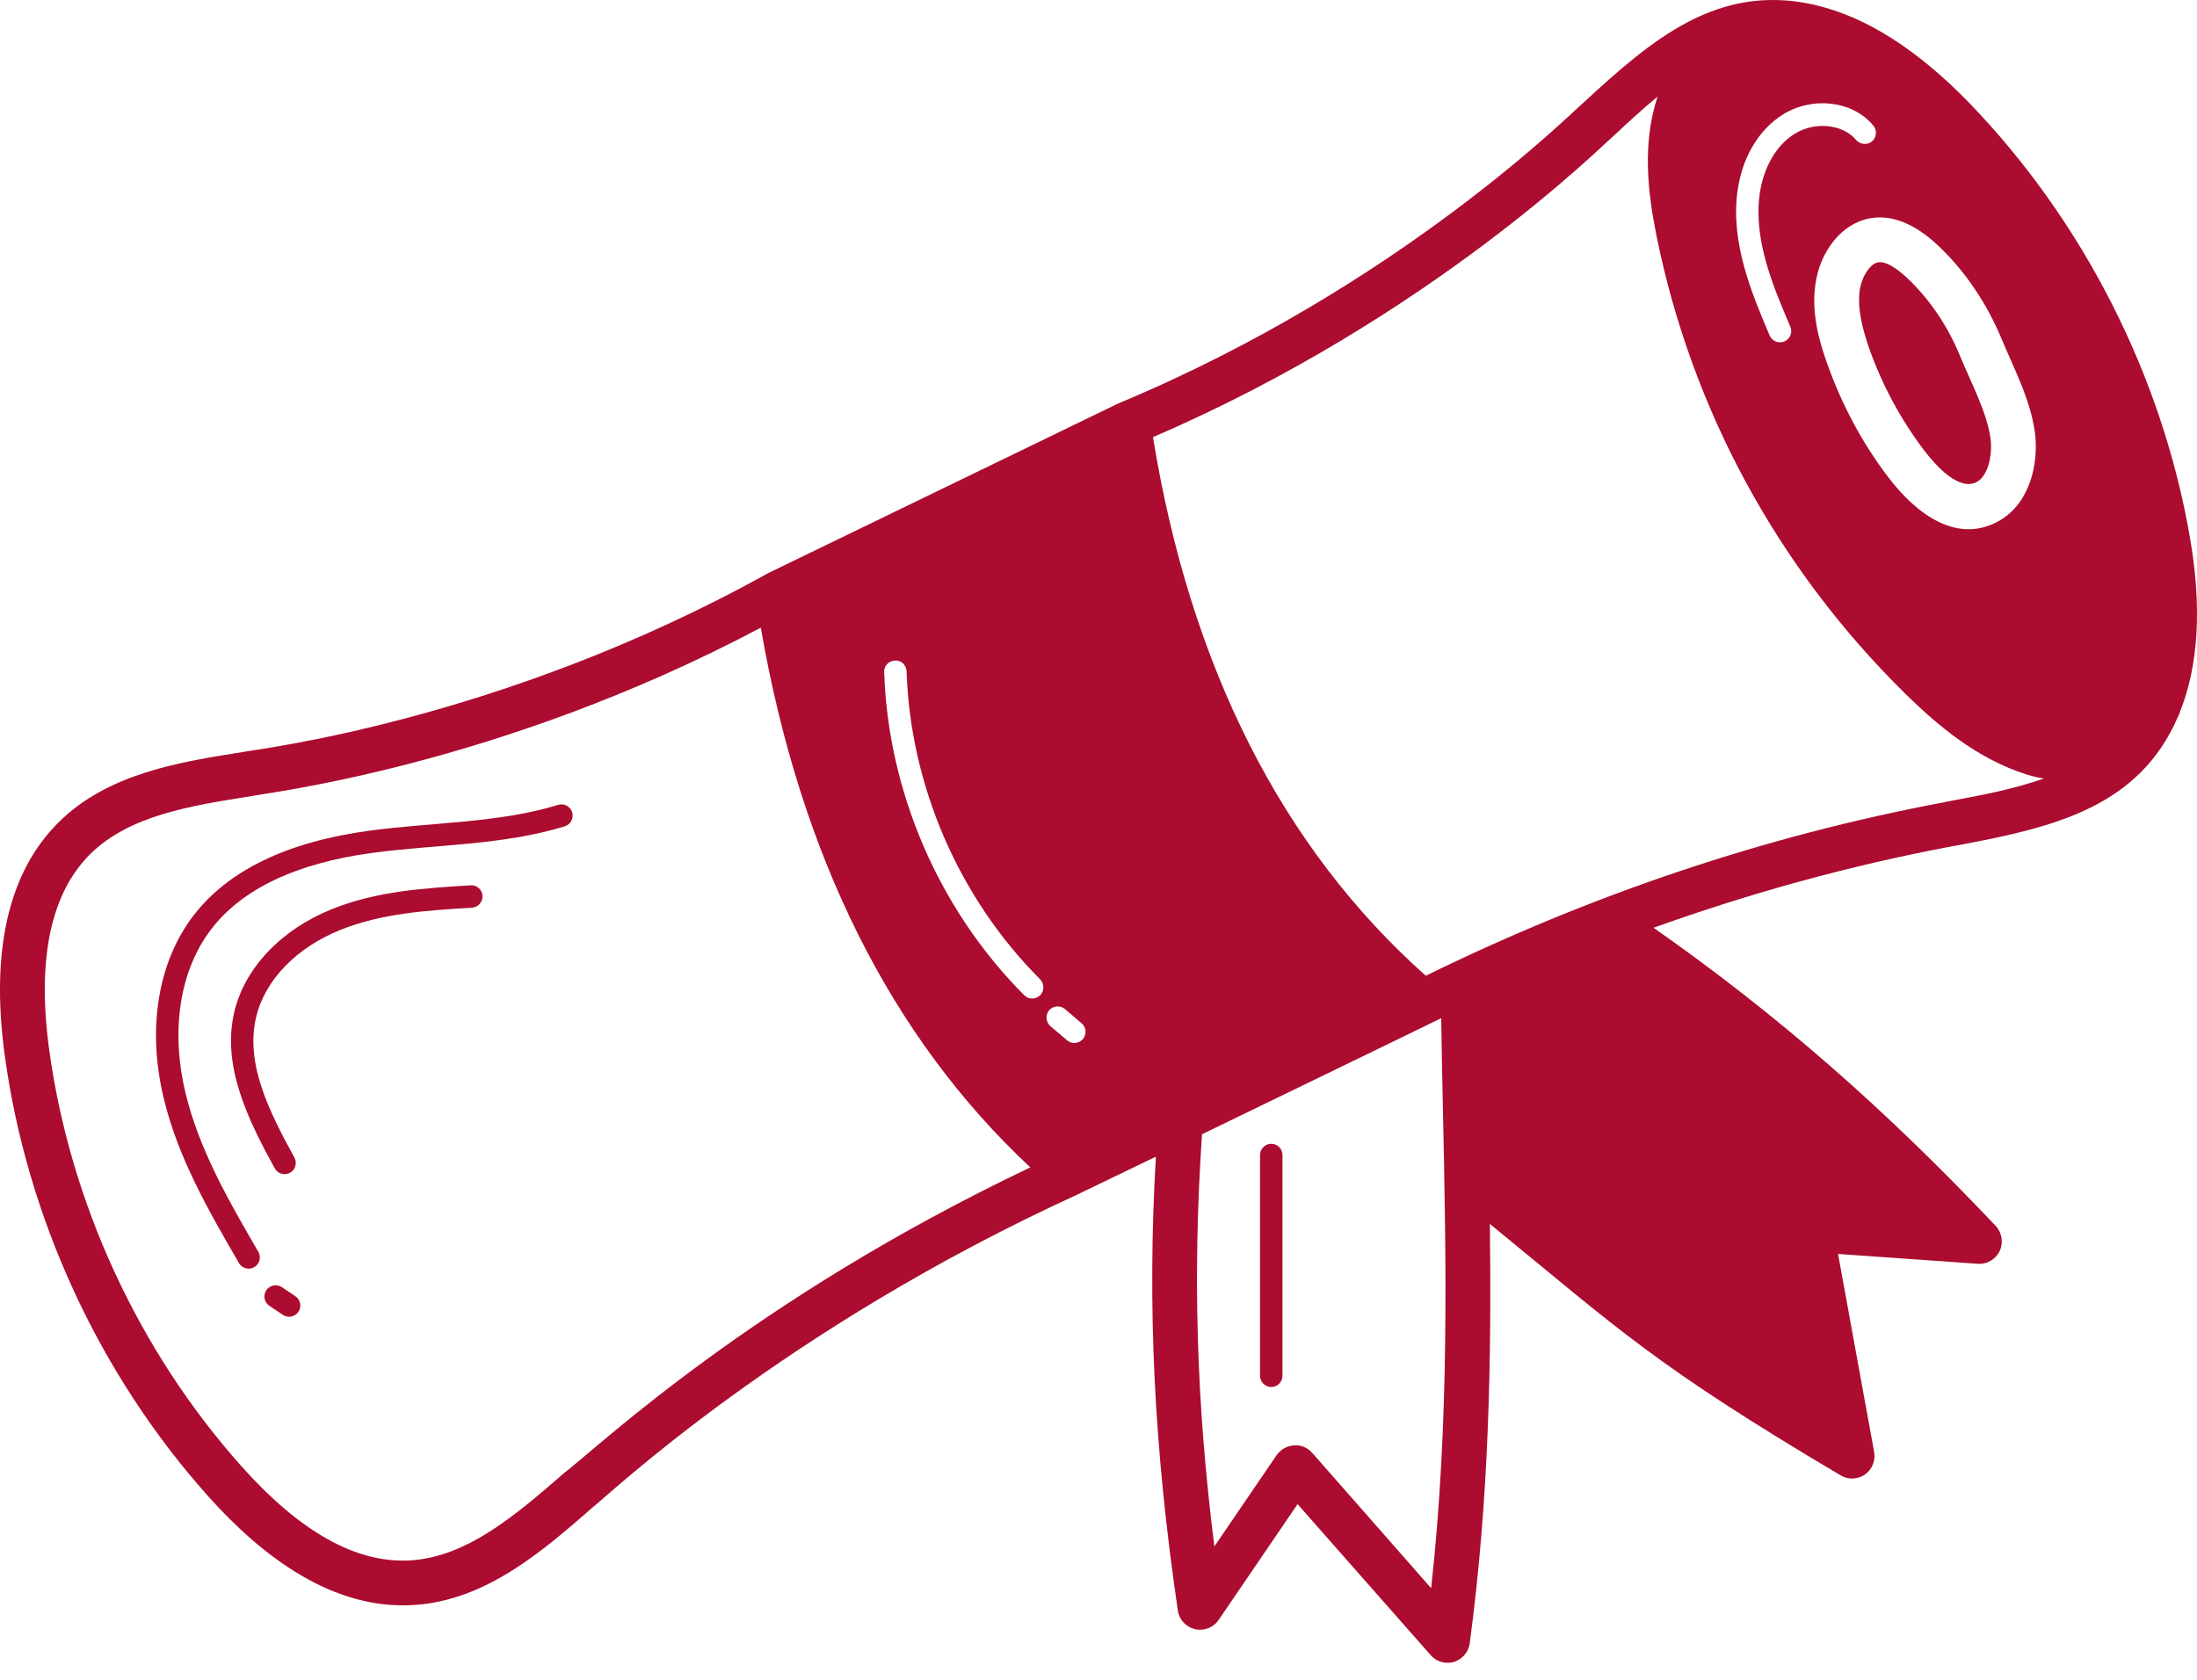
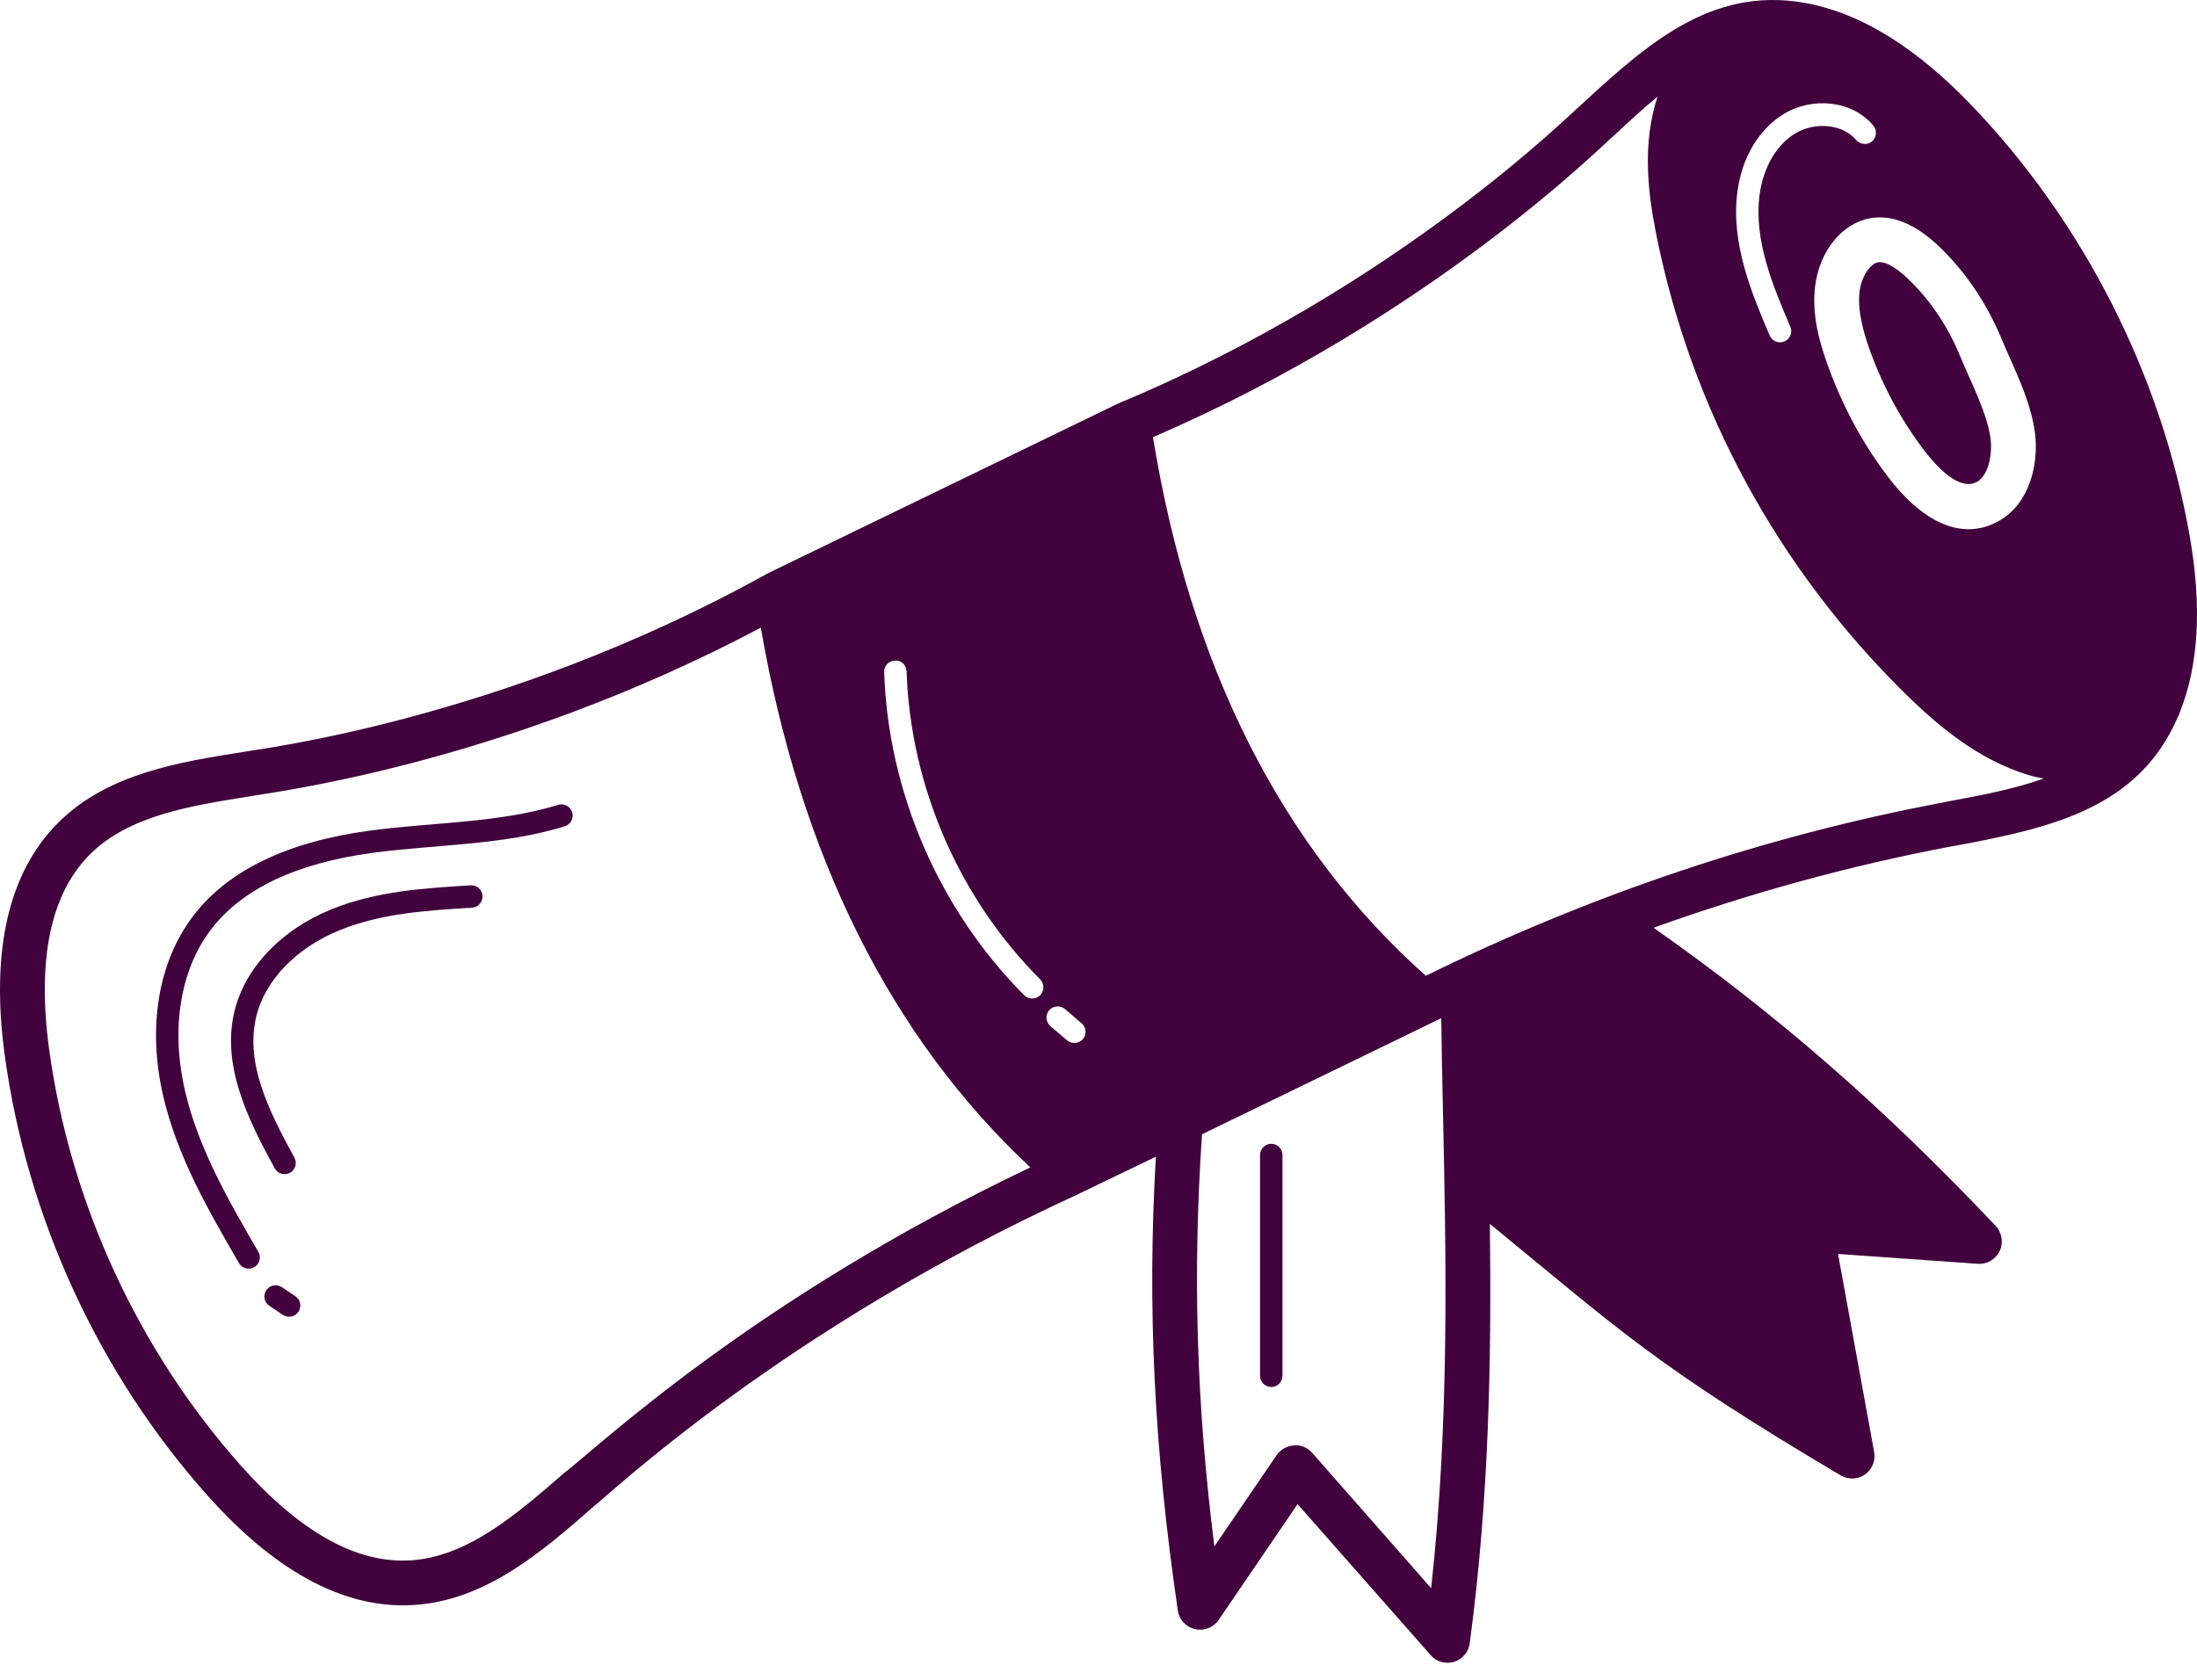
<svg xmlns="http://www.w3.org/2000/svg" width="34" height="26" viewBox="0 0 34 26" fill="none">
-   <path d="M33.886 8.292C33.448 5.794 32.234 3.414 30.472 1.589C29.67 0.764 28.876 0.261 28.099 0.08C28.088 0.077 28.05 0.066 28.04 0.066C26.579 -0.246 25.58 0.594 24.501 1.593C24.358 1.704 21.676 4.42 17.322 6.238C17.319 6.242 17.315 6.242 17.312 6.245C17.312 6.245 17.308 6.245 17.305 6.245L11.886 8.872C11.882 8.875 11.879 8.879 11.875 8.879C11.875 8.882 11.872 8.882 11.868 8.882C7.746 11.169 3.933 11.599 3.777 11.637C2.788 11.793 1.671 11.967 0.905 12.73C0.134 13.497 -0.147 14.707 0.072 16.324C0.412 18.836 1.529 21.265 3.219 23.156C4.058 24.096 5.155 24.925 6.407 24.842C7.524 24.773 8.409 23.999 9.186 23.319C9.401 23.159 12.111 20.571 16.705 18.475C16.708 18.475 16.708 18.472 16.708 18.472C16.743 18.455 17.888 17.903 17.888 17.903C17.752 20.228 17.86 22.42 18.228 24.929C18.249 25.071 18.356 25.185 18.495 25.217C18.634 25.248 18.779 25.192 18.859 25.074L20.081 23.281L22.141 25.619C22.228 25.72 22.367 25.761 22.502 25.723C22.631 25.681 22.728 25.57 22.745 25.435C23.047 23.177 23.082 21.029 23.057 18.944C25.066 20.588 25.601 21.126 28.487 22.837C28.605 22.906 28.751 22.899 28.862 22.823C28.973 22.743 29.028 22.608 29.004 22.476L28.445 19.409L30.607 19.561C30.749 19.572 30.885 19.492 30.947 19.363C31.006 19.235 30.982 19.079 30.885 18.975C29.146 17.136 27.491 15.693 25.59 14.36C27.096 13.819 28.636 13.396 30.198 13.101L30.316 13.08C31.801 12.803 33.109 12.487 33.709 11.085L33.712 11.082C33.723 11.061 33.73 11.037 33.737 11.016C34.024 10.298 34.08 9.389 33.886 8.292ZM8.732 22.798C8 23.433 7.243 24.092 6.362 24.151C5.522 24.207 4.645 23.714 3.736 22.694C2.14 20.904 1.081 18.607 0.759 16.231C0.571 14.839 0.787 13.826 1.394 13.222C2.001 12.619 2.958 12.47 3.881 12.324C4.079 12.275 7.701 11.873 11.774 9.715C12.385 13.243 13.783 16.05 15.945 18.069C11.643 20.116 9.249 22.406 8.732 22.798ZM16.097 15.405C16.028 15.471 15.921 15.474 15.851 15.405C14.536 14.086 13.745 12.265 13.683 10.402C13.679 10.308 13.752 10.228 13.849 10.225C13.946 10.214 14.026 10.294 14.03 10.392C14.089 12.165 14.841 13.903 16.098 15.159C16.163 15.228 16.163 15.339 16.097 15.405ZM16.76 16.081C16.698 16.154 16.587 16.165 16.514 16.102L16.257 15.884C16.184 15.821 16.174 15.71 16.236 15.637C16.299 15.565 16.41 15.557 16.483 15.62L16.739 15.839C16.812 15.901 16.819 16.009 16.76 16.081ZM30.003 3.81C30.413 4.198 30.749 4.698 30.978 5.25C31.155 5.68 31.422 6.176 31.492 6.696C31.554 7.179 31.412 7.786 30.947 8.056C30.305 8.428 29.67 7.977 29.223 7.387C28.82 6.859 28.501 6.263 28.272 5.614C28.157 5.291 28.033 4.861 28.092 4.417C28.161 3.883 28.508 3.456 28.938 3.379C29.278 3.317 29.639 3.463 30.003 3.81ZM26.888 2.967C26.957 2.439 27.217 2.006 27.595 1.77C28.06 1.485 28.674 1.562 28.99 1.943C29.053 2.016 29.042 2.127 28.969 2.19C28.896 2.249 28.785 2.238 28.723 2.165C28.522 1.922 28.088 1.877 27.779 2.068C27.491 2.242 27.287 2.595 27.231 3.012C27.137 3.72 27.439 4.431 27.706 5.055C27.745 5.146 27.703 5.246 27.616 5.284C27.526 5.322 27.425 5.281 27.387 5.194C27.117 4.559 26.78 3.768 26.888 2.967ZM22.148 24.582L20.306 22.486C20.233 22.406 20.133 22.361 20.025 22.372C19.917 22.379 19.82 22.434 19.758 22.521L18.793 23.936C18.512 21.706 18.457 19.697 18.602 17.556C19.373 17.181 21.718 16.047 22.304 15.759C22.311 16.21 22.318 16.661 22.329 17.119C22.381 19.516 22.433 21.986 22.148 24.582ZM30.187 12.397L30.069 12.421C27.318 12.938 24.629 13.844 22.065 15.103C19.841 13.122 18.422 10.322 17.843 6.766C22.169 4.903 24.834 2.21 24.972 2.103C25.194 1.895 25.42 1.686 25.652 1.496C25.41 2.228 25.503 2.988 25.635 3.647C26.18 6.343 27.512 8.792 29.479 10.731C29.975 11.217 30.59 11.748 31.384 11.994C31.467 12.019 31.547 12.036 31.63 12.05C31.179 12.209 30.68 12.307 30.187 12.397Z" fill="#AB0C2F" />
-   <path d="M30.6 7.456C30.323 7.612 29.969 7.22 29.774 6.967C29.417 6.495 29.129 5.964 28.924 5.385C28.838 5.132 28.741 4.805 28.779 4.507C28.806 4.289 28.938 4.084 29.063 4.06C29.209 4.035 29.417 4.209 29.525 4.313C29.865 4.635 30.146 5.052 30.336 5.517C30.51 5.937 30.749 6.384 30.805 6.787C30.84 7.075 30.753 7.366 30.6 7.456Z" fill="#AB0C2F" />
-   <path d="M8.638 12.458C7.714 12.741 6.701 12.725 5.721 12.857C4.447 13.028 3.528 13.472 2.991 14.175C2.446 14.889 2.277 15.911 2.529 16.979C2.749 17.914 3.232 18.746 3.698 19.55C3.746 19.633 3.853 19.661 3.935 19.613C4.018 19.565 4.046 19.459 3.998 19.376C3.544 18.594 3.075 17.785 2.867 16.9C2.639 15.934 2.785 15.017 3.266 14.386C3.745 13.758 4.587 13.359 5.768 13.2C6.754 13.068 7.77 13.087 8.74 12.79C8.831 12.761 8.883 12.664 8.855 12.573C8.827 12.481 8.73 12.43 8.638 12.458Z" fill="#AB0C2F" />
-   <path d="M4.362 19.923C4.282 19.87 4.174 19.891 4.121 19.971C4.068 20.05 4.089 20.158 4.168 20.211L4.378 20.352C4.458 20.405 4.565 20.383 4.618 20.304C4.672 20.224 4.65 20.117 4.571 20.063L4.362 19.923Z" fill="#AB0C2F" />
-   <path d="M19.674 17.704C19.578 17.704 19.5 17.782 19.5 17.878L19.5 21.294C19.5 21.39 19.578 21.468 19.674 21.468C19.77 21.468 19.847 21.39 19.847 21.294L19.847 17.878C19.847 17.782 19.77 17.704 19.674 17.704Z" fill="#AB0C2F" />
-   <path d="M7.283 13.703C6.57 13.747 5.832 13.792 5.143 14.069C4.352 14.386 3.785 14.983 3.625 15.667C3.432 16.494 3.829 17.314 4.252 18.084C4.298 18.167 4.402 18.199 4.488 18.152C4.571 18.106 4.602 18.001 4.556 17.917C4.149 17.177 3.798 16.454 3.963 15.746C4.097 15.172 4.586 14.666 5.273 14.391C5.91 14.135 6.619 14.091 7.304 14.049C7.4 14.043 7.472 13.961 7.467 13.865C7.461 13.77 7.381 13.696 7.283 13.703Z" fill="#AB0C2F" />
+   <path d="M33.886 8.292C33.448 5.794 32.234 3.414 30.472 1.589C29.67 0.764 28.876 0.261 28.099 0.08C28.088 0.077 28.05 0.066 28.04 0.066C26.579 -0.246 25.58 0.594 24.501 1.593C24.358 1.704 21.676 4.42 17.322 6.238C17.319 6.242 17.315 6.242 17.312 6.245C17.312 6.245 17.308 6.245 17.305 6.245L11.886 8.872C11.882 8.875 11.879 8.879 11.875 8.879C11.875 8.882 11.872 8.882 11.868 8.882C7.746 11.169 3.933 11.599 3.777 11.637C2.788 11.793 1.671 11.967 0.905 12.73C0.134 13.497 -0.147 14.707 0.072 16.324C0.412 18.836 1.529 21.265 3.219 23.156C4.058 24.096 5.155 24.925 6.407 24.842C7.524 24.773 8.409 23.999 9.186 23.319C9.401 23.159 12.111 20.571 16.705 18.475C16.708 18.475 16.708 18.472 16.708 18.472C16.743 18.455 17.888 17.903 17.888 17.903C17.752 20.228 17.86 22.42 18.228 24.929C18.249 25.071 18.356 25.185 18.495 25.217C18.634 25.248 18.779 25.192 18.859 25.074L20.081 23.281L22.141 25.619C22.228 25.72 22.367 25.761 22.502 25.723C22.631 25.681 22.728 25.57 22.745 25.435C23.047 23.177 23.082 21.029 23.057 18.944C25.066 20.588 25.601 21.126 28.487 22.837C28.605 22.906 28.751 22.899 28.862 22.823C28.973 22.743 29.028 22.608 29.004 22.476L28.445 19.409L30.607 19.561C30.749 19.572 30.885 19.492 30.947 19.363C31.006 19.235 30.982 19.079 30.885 18.975C29.146 17.136 27.491 15.693 25.59 14.36C27.096 13.819 28.636 13.396 30.198 13.101L30.316 13.08C31.801 12.803 33.109 12.487 33.709 11.085L33.712 11.082C33.723 11.061 33.73 11.037 33.737 11.016C34.024 10.298 34.08 9.389 33.886 8.292ZM8.732 22.798C8 23.433 7.243 24.092 6.362 24.151C5.522 24.207 4.645 23.714 3.736 22.694C2.14 20.904 1.081 18.607 0.759 16.231C0.571 14.839 0.787 13.826 1.394 13.222C2.001 12.619 2.958 12.47 3.881 12.324C4.079 12.275 7.701 11.873 11.774 9.715C12.385 13.243 13.783 16.05 15.945 18.069C11.643 20.116 9.249 22.406 8.732 22.798ZM16.097 15.405C16.028 15.471 15.921 15.474 15.851 15.405C14.536 14.086 13.745 12.265 13.683 10.402C13.679 10.308 13.752 10.228 13.849 10.225C13.946 10.214 14.026 10.294 14.03 10.392C14.089 12.165 14.841 13.903 16.098 15.159C16.163 15.228 16.163 15.339 16.097 15.405ZM16.76 16.081C16.698 16.154 16.587 16.165 16.514 16.102L16.257 15.884C16.184 15.821 16.174 15.71 16.236 15.637C16.299 15.565 16.41 15.557 16.483 15.62L16.739 15.839C16.812 15.901 16.819 16.009 16.76 16.081ZM30.003 3.81C30.413 4.198 30.749 4.698 30.978 5.25C31.155 5.68 31.422 6.176 31.492 6.696C31.554 7.179 31.412 7.786 30.947 8.056C30.305 8.428 29.67 7.977 29.223 7.387C28.82 6.859 28.501 6.263 28.272 5.614C28.157 5.291 28.033 4.861 28.092 4.417C28.161 3.883 28.508 3.456 28.938 3.379C29.278 3.317 29.639 3.463 30.003 3.81ZM26.888 2.967C26.957 2.439 27.217 2.006 27.595 1.77C28.06 1.485 28.674 1.562 28.99 1.943C29.053 2.016 29.042 2.127 28.969 2.19C28.896 2.249 28.785 2.238 28.723 2.165C28.522 1.922 28.088 1.877 27.779 2.068C27.491 2.242 27.287 2.595 27.231 3.012C27.137 3.72 27.439 4.431 27.706 5.055C27.745 5.146 27.703 5.246 27.616 5.284C27.526 5.322 27.425 5.281 27.387 5.194C27.117 4.559 26.78 3.768 26.888 2.967ZM22.148 24.582L20.306 22.486C20.233 22.406 20.133 22.361 20.025 22.372C19.917 22.379 19.82 22.434 19.758 22.521L18.793 23.936C18.512 21.706 18.457 19.697 18.602 17.556C19.373 17.181 21.718 16.047 22.304 15.759C22.311 16.21 22.318 16.661 22.329 17.119C22.381 19.516 22.433 21.986 22.148 24.582ZM30.187 12.397L30.069 12.421C27.318 12.938 24.629 13.844 22.065 15.103C19.841 13.122 18.422 10.322 17.843 6.766C22.169 4.903 24.834 2.21 24.972 2.103C25.194 1.895 25.42 1.686 25.652 1.496C25.41 2.228 25.503 2.988 25.635 3.647C26.18 6.343 27.512 8.792 29.479 10.731C29.975 11.217 30.59 11.748 31.384 11.994C31.467 12.019 31.547 12.036 31.63 12.05C31.179 12.209 30.68 12.307 30.187 12.397Z" fill="#42023e" />
+   <path d="M30.6 7.456C30.323 7.612 29.969 7.22 29.774 6.967C29.417 6.495 29.129 5.964 28.924 5.385C28.838 5.132 28.741 4.805 28.779 4.507C28.806 4.289 28.938 4.084 29.063 4.06C29.209 4.035 29.417 4.209 29.525 4.313C29.865 4.635 30.146 5.052 30.336 5.517C30.51 5.937 30.749 6.384 30.805 6.787C30.84 7.075 30.753 7.366 30.6 7.456Z" fill="#42023e" />
+   <path d="M8.638 12.458C7.714 12.741 6.701 12.725 5.721 12.857C4.447 13.028 3.528 13.472 2.991 14.175C2.446 14.889 2.277 15.911 2.529 16.979C2.749 17.914 3.232 18.746 3.698 19.55C3.746 19.633 3.853 19.661 3.935 19.613C4.018 19.565 4.046 19.459 3.998 19.376C3.544 18.594 3.075 17.785 2.867 16.9C2.639 15.934 2.785 15.017 3.266 14.386C3.745 13.758 4.587 13.359 5.768 13.2C6.754 13.068 7.77 13.087 8.74 12.79C8.831 12.761 8.883 12.664 8.855 12.573C8.827 12.481 8.73 12.43 8.638 12.458Z" fill="#42023e" />
+   <path d="M4.362 19.923C4.282 19.87 4.174 19.891 4.121 19.971C4.068 20.05 4.089 20.158 4.168 20.211L4.378 20.352C4.458 20.405 4.565 20.383 4.618 20.304C4.672 20.224 4.65 20.117 4.571 20.063L4.362 19.923Z" fill="#42023e" />
+   <path d="M19.674 17.704C19.578 17.704 19.5 17.782 19.5 17.878L19.5 21.294C19.5 21.39 19.578 21.468 19.674 21.468C19.77 21.468 19.847 21.39 19.847 21.294L19.847 17.878C19.847 17.782 19.77 17.704 19.674 17.704Z" fill="#42023e" />
+   <path d="M7.283 13.703C6.57 13.747 5.832 13.792 5.143 14.069C4.352 14.386 3.785 14.983 3.625 15.667C3.432 16.494 3.829 17.314 4.252 18.084C4.298 18.167 4.402 18.199 4.488 18.152C4.571 18.106 4.602 18.001 4.556 17.917C4.149 17.177 3.798 16.454 3.963 15.746C4.097 15.172 4.586 14.666 5.273 14.391C5.91 14.135 6.619 14.091 7.304 14.049C7.4 14.043 7.472 13.961 7.467 13.865C7.461 13.77 7.381 13.696 7.283 13.703Z" fill="#42023e" />
</svg>
